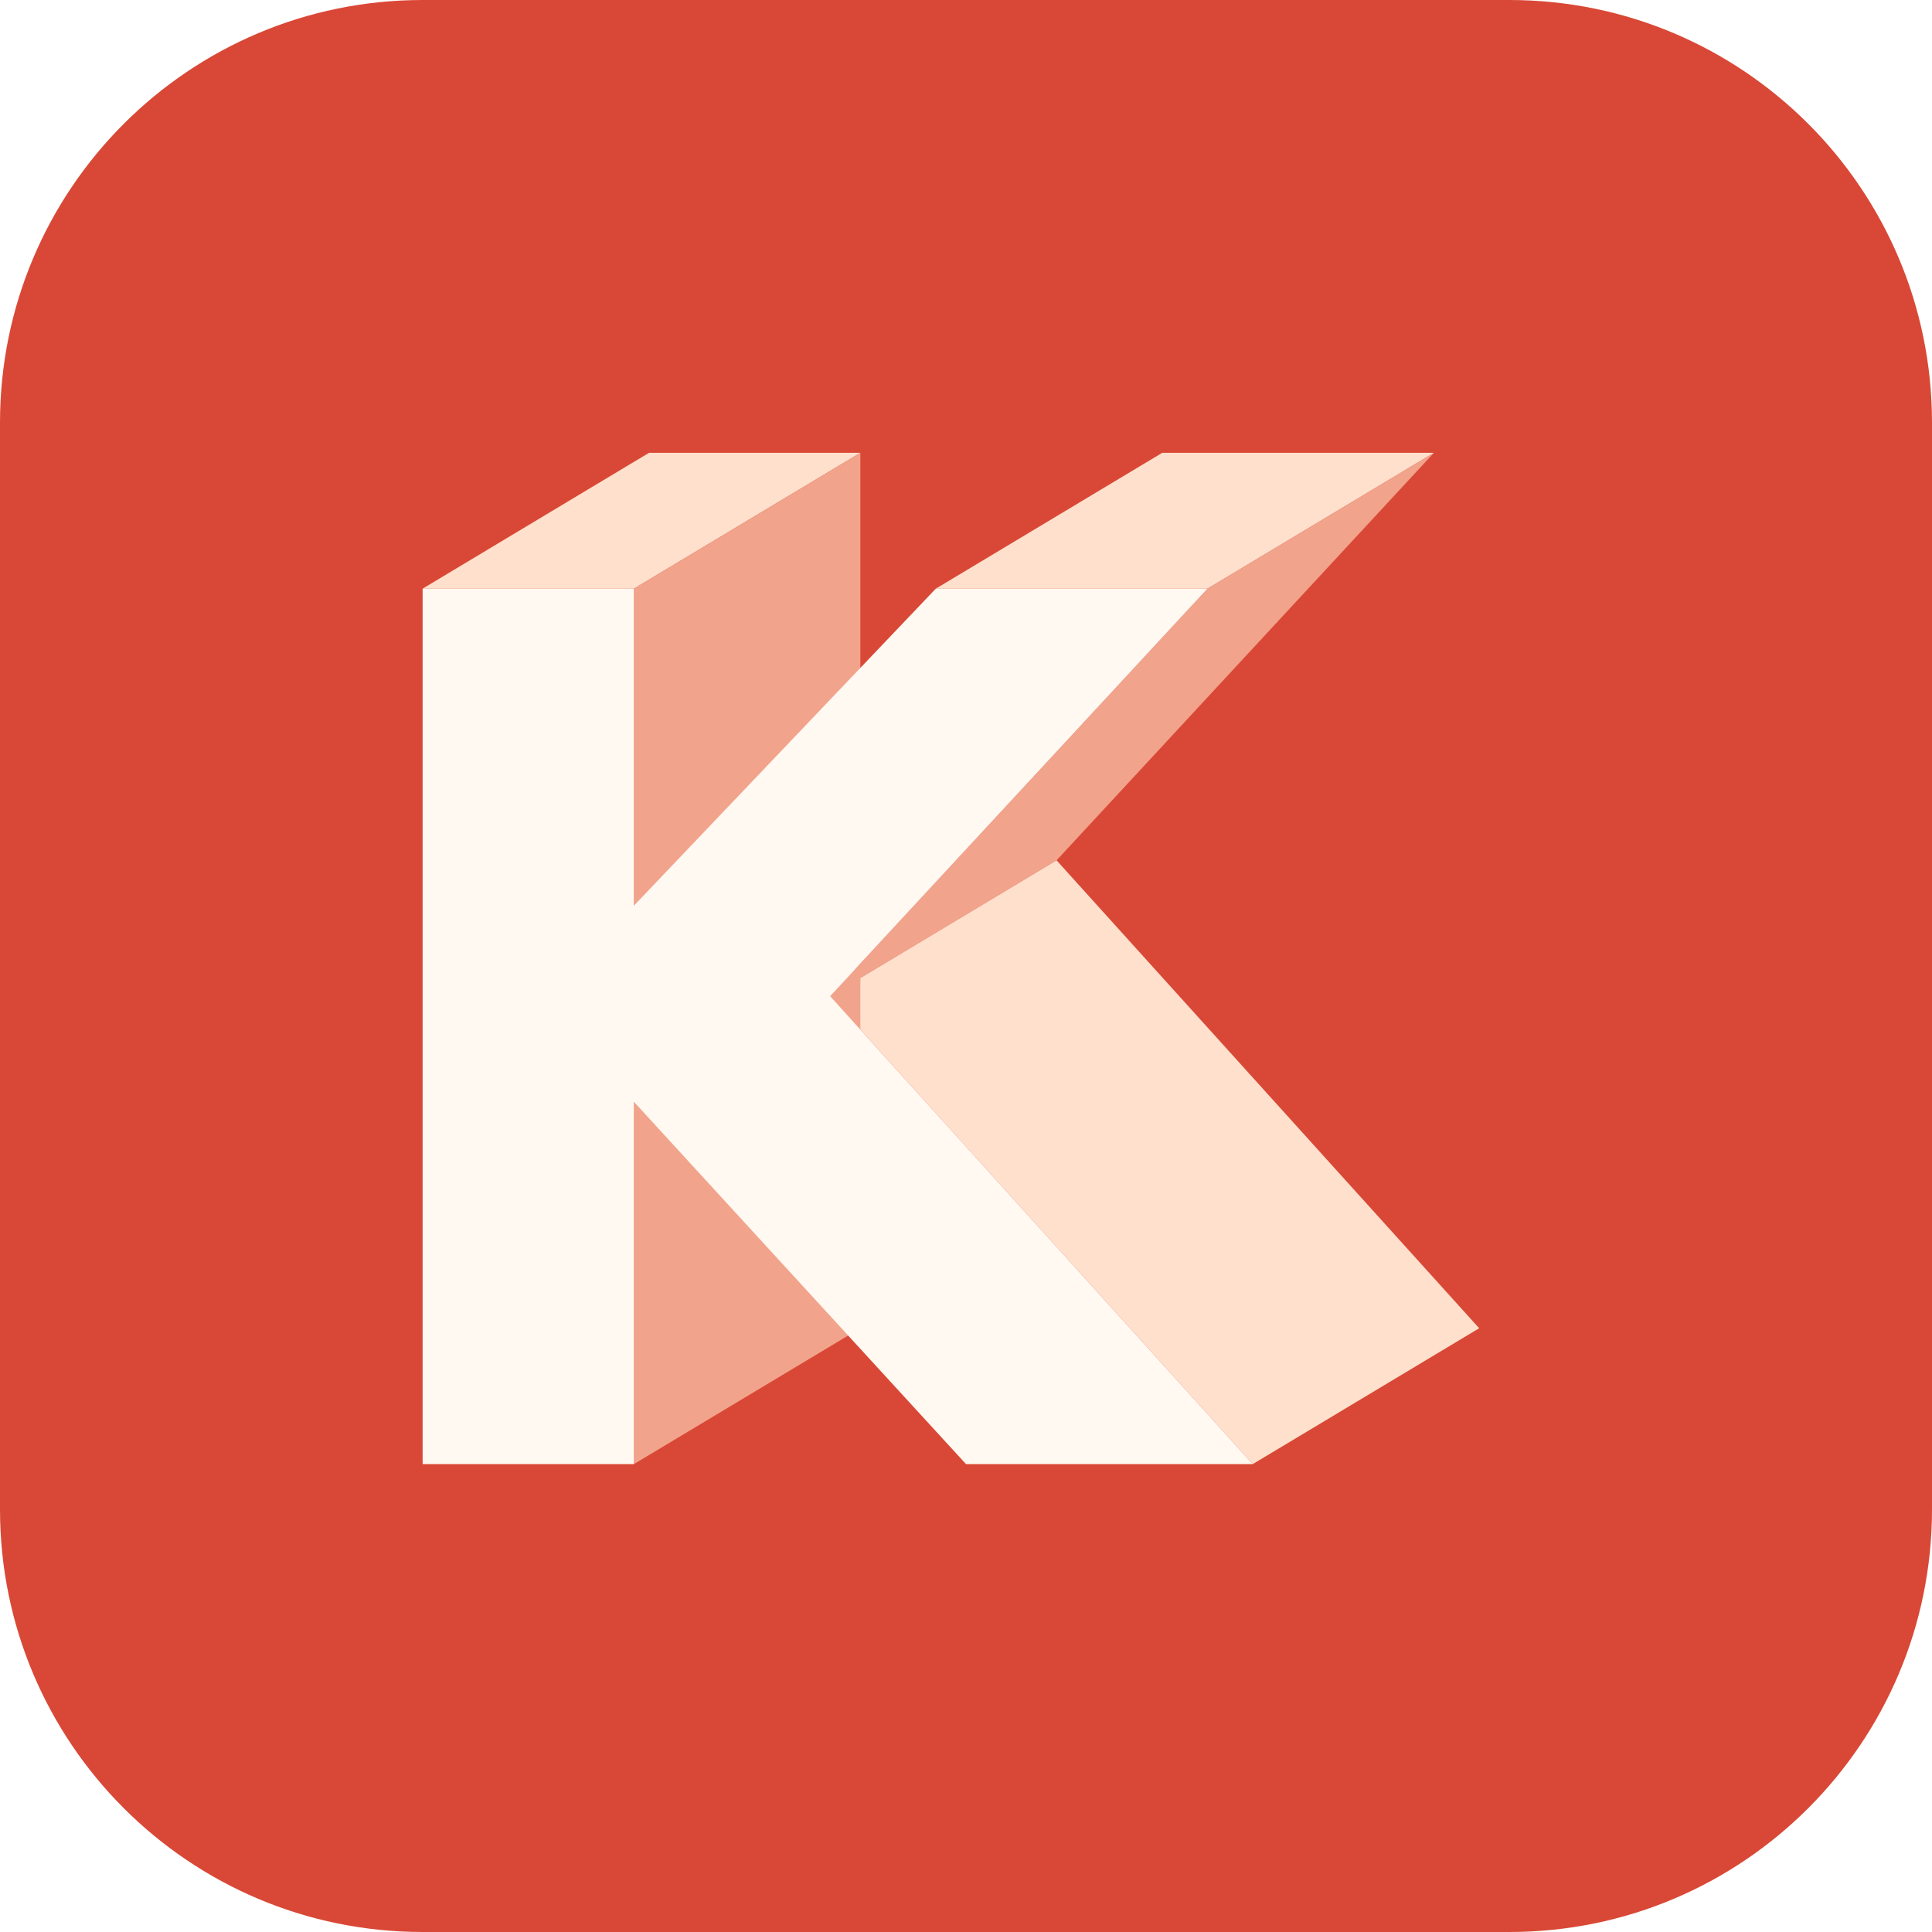
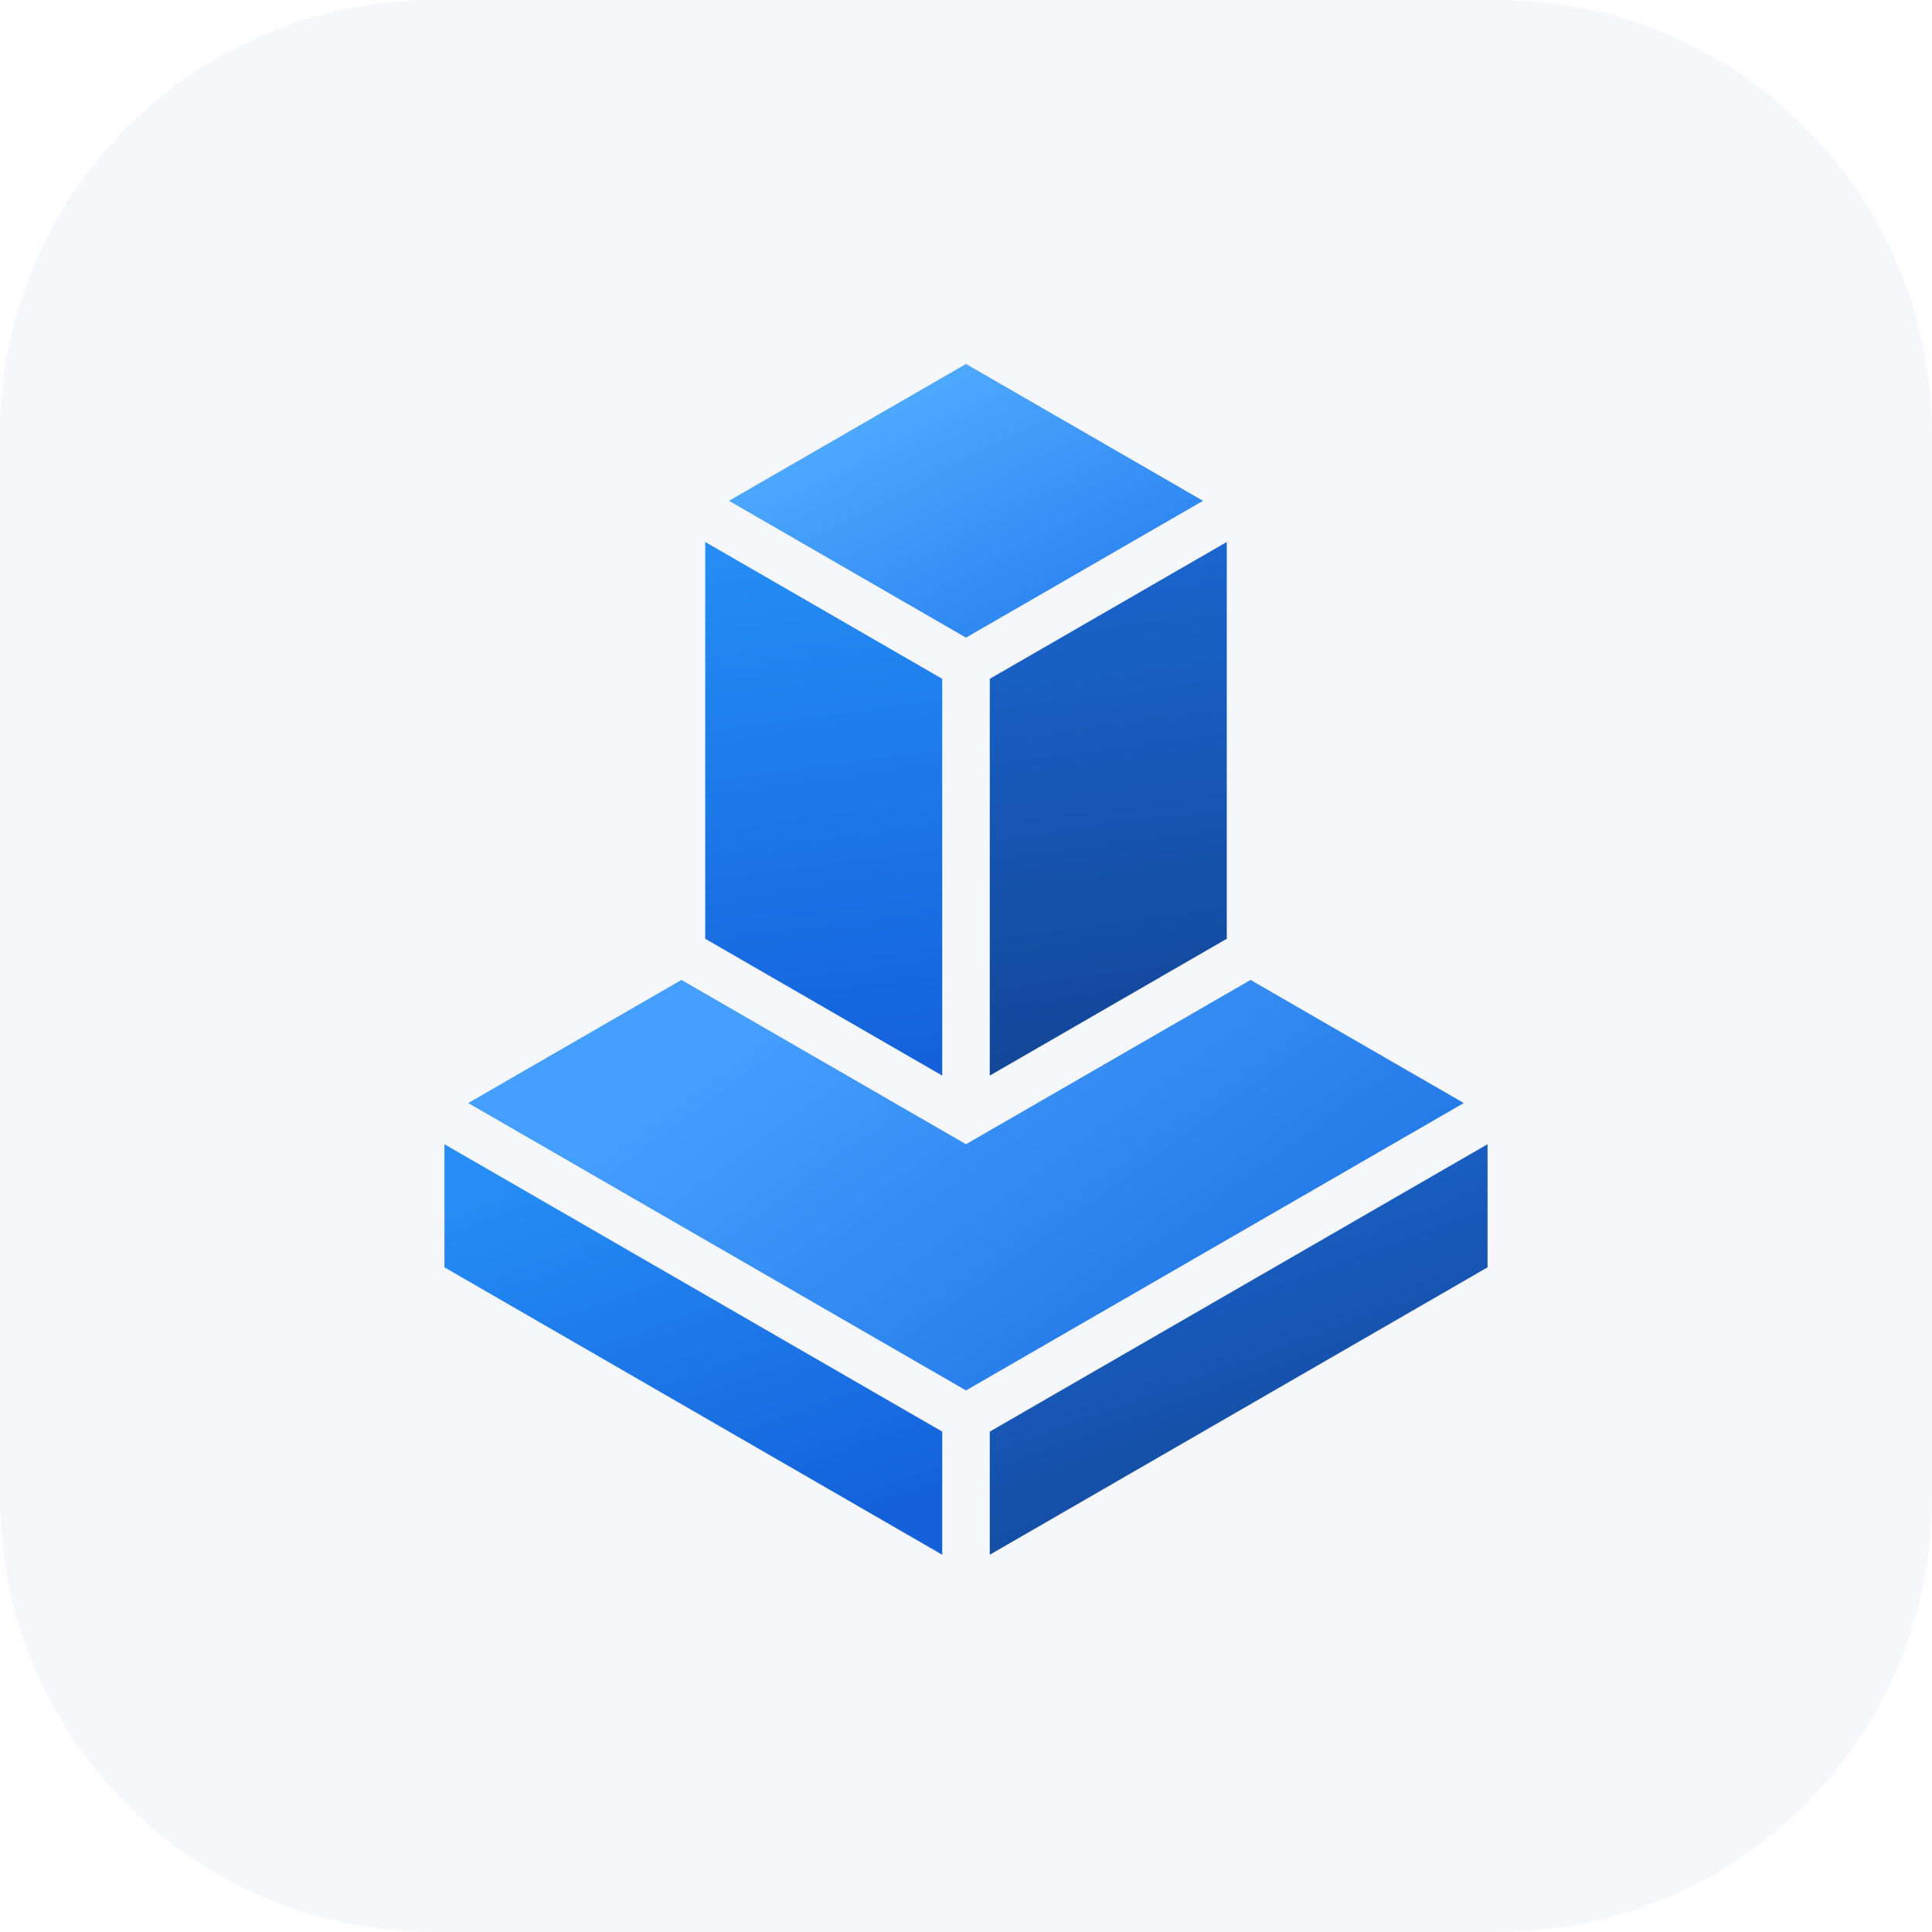
- <svg xmlns="http://www.w3.org/2000/svg" viewBox="0 0 128 128" role="img" aria-labelledby="title">
-   <rect width="128" height="128" rx="28" fill="#D94836" />
-   <polygon fill="#FFE0CD" points="28,39 43,30 57,30 42,39" />
-   <polygon fill="#F2A38B" points="42,39 57,30 57,51 42,60" />
-   <polygon fill="#FFE0CD" points="62,39 77,30 95,30 80,39" />
-   <polygon fill="#F2A38B" points="80,39 95,30 70,57 55,66" />
-   <polygon fill="#FFE0CD" points="55,66 70,57 98,88 83,97" />
-   <polygon fill="#F2A38B" points="42,73 57,64 57,88 42,97" />
-   <polygon fill="#FFF9F2" points="28,39 42,39 42,60 62,39 80,39 55,66 83,97 64,97 42,73 42,97 28,97" />
+ <svg xmlns="http://www.w3.org/2000/svg" viewBox="0 0 1024 1024" role="img" aria-labelledby="title">
+   <rect width="1024" height="1024" rx="230" fill="#F5F7FA" />
+   <g transform="translate(153.6 153.6) scale(0.7)">
+     <defs>
+       <linearGradient id="g1" x1="398.928" y1="522.551" x2="625.072" y2="833.374" gradientUnits="userSpaceOnUse">
+         <stop offset="0" stop-color="#459fff" />
+         <stop offset="1" stop-color="#2379e7" />
+       </linearGradient>
+       <linearGradient id="g2" x1="661.918" y1="646.944" x2="774.99" y2="957.767" gradientUnits="userSpaceOnUse">
+         <stop offset="0" stop-color="#1b66cf" />
+         <stop offset="1" stop-color="#124596" />
+       </linearGradient>
+       <linearGradient id="g3" x1="249.01" y1="646.944" x2="362.082" y2="957.767" gradientUnits="userSpaceOnUse">
+         <stop offset="0" stop-color="#258df5" />
+         <stop offset="1" stop-color="#1461da" />
+       </linearGradient>
+       <linearGradient id="g4" x1="592.809" y1="190.944" x2="646.645" y2="594.982" gradientUnits="userSpaceOnUse">
+         <stop offset="0" stop-color="#1b66cf" />
+         <stop offset="1" stop-color="#124596" />
+       </linearGradient>
+       <linearGradient id="g5" x1="377.355" y1="190.944" x2="431.191" y2="594.982" gradientUnits="userSpaceOnUse">
+         <stop offset="0" stop-color="#258df5" />
+         <stop offset="1" stop-color="#1461da" />
+       </linearGradient>
+       <linearGradient id="g6" x1="458.164" y1="56.159" x2="565.836" y2="263.374" gradientUnits="userSpaceOnUse">
+         <stop offset="0" stop-color="#51adff" />
+         <stop offset="1" stop-color="#2b83f1" />
+       </linearGradient>
+     </defs>
+     <g id="Layer_1" data-name="Layer 1">
+       <path data-name="Top of the slab, around the block" d="M296.546 522.551 L135.092 615.767 L512 833.374 L888.908 615.767 L727.454 522.551 L512 646.944 Z" fill="url(#g1)" />
+       <path data-name="Right side of the slab" d="M906.908 740.159 L530 957.767 L530 864.551 L906.908 646.944 Z" fill="url(#g2)" />
+       <path data-name="Left side of the slab" d="M117.092 740.159 L494 957.767 L494 864.551 L117.092 646.944 Z" fill="url(#g3)" />
+       <path data-name="Right side of the pulled block" d="M709.454 491.374 L530 594.982 L530 294.551 L709.454 190.944 Z" fill="url(#g4)" />
+       <path data-name="Left side of the pulled block" d="M314.546 491.374 L494 594.982 L494 294.551 L314.546 190.944 Z" fill="url(#g5)" />
+       <path data-name="Top of the pulled block" d="M512 56.159 L691.454 159.767 L512 263.374 L332.546 159.767 Z" fill="url(#g6)" />
+     </g>
+   </g>
</svg>
